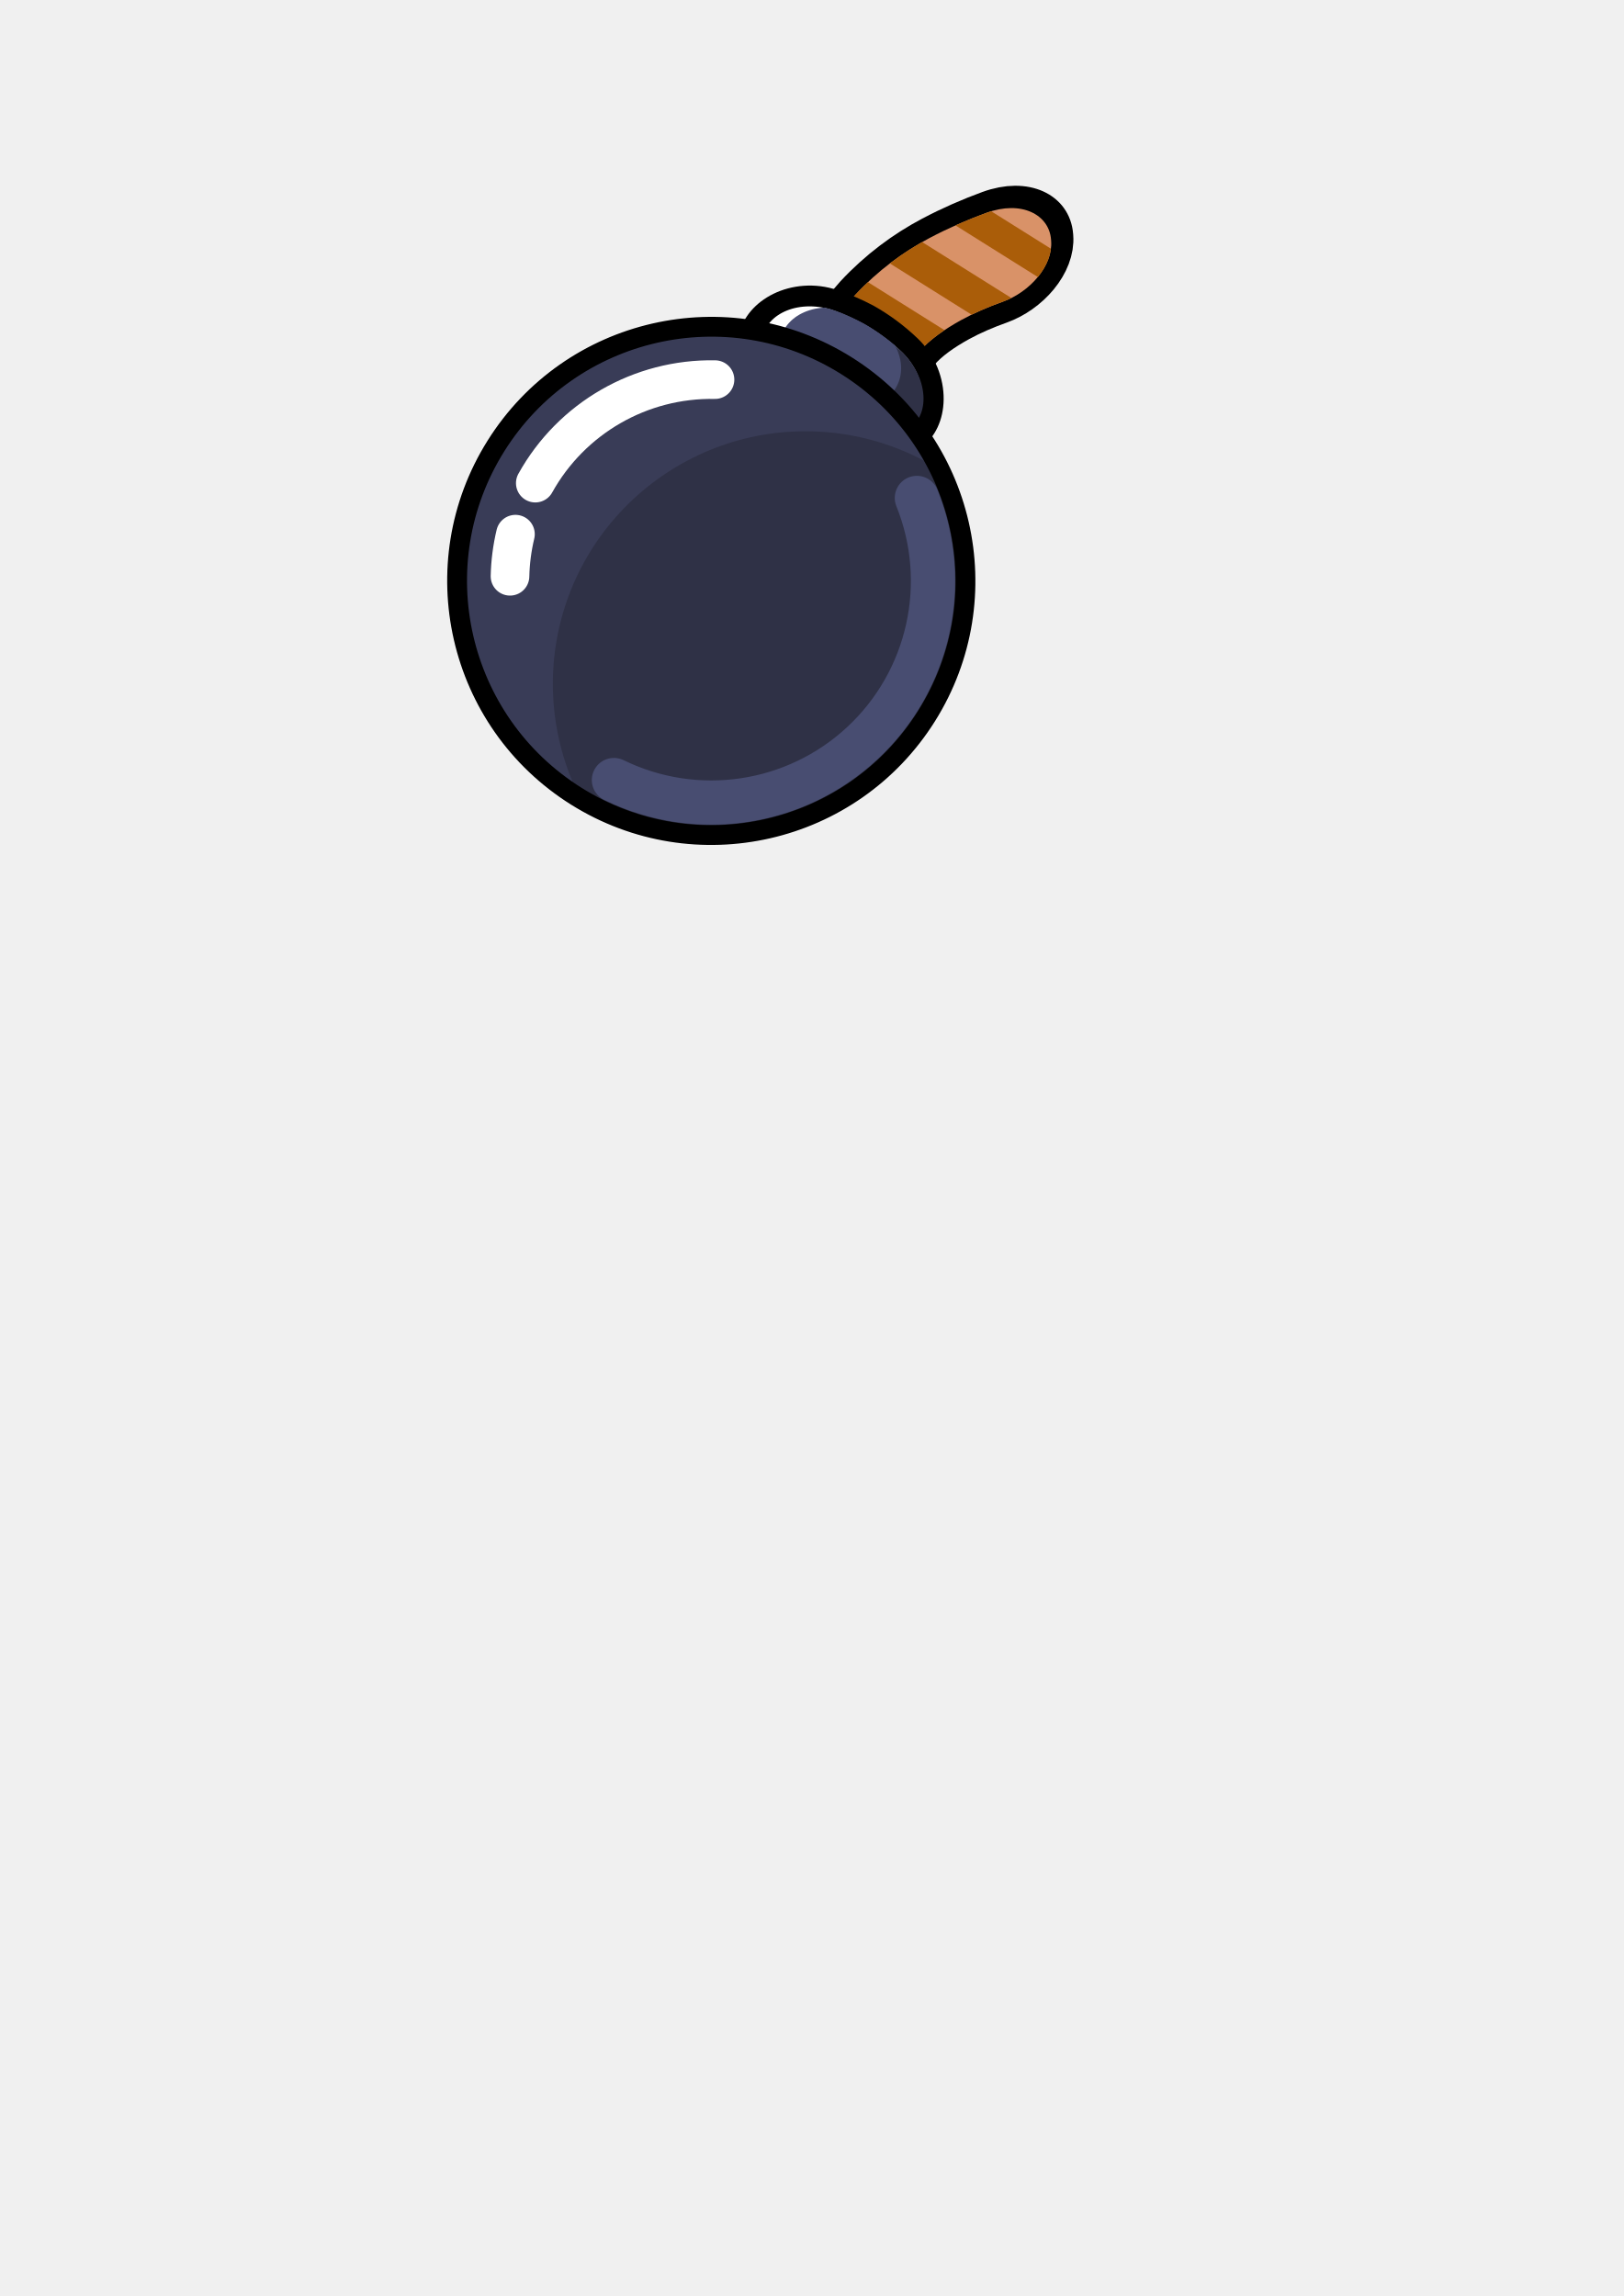
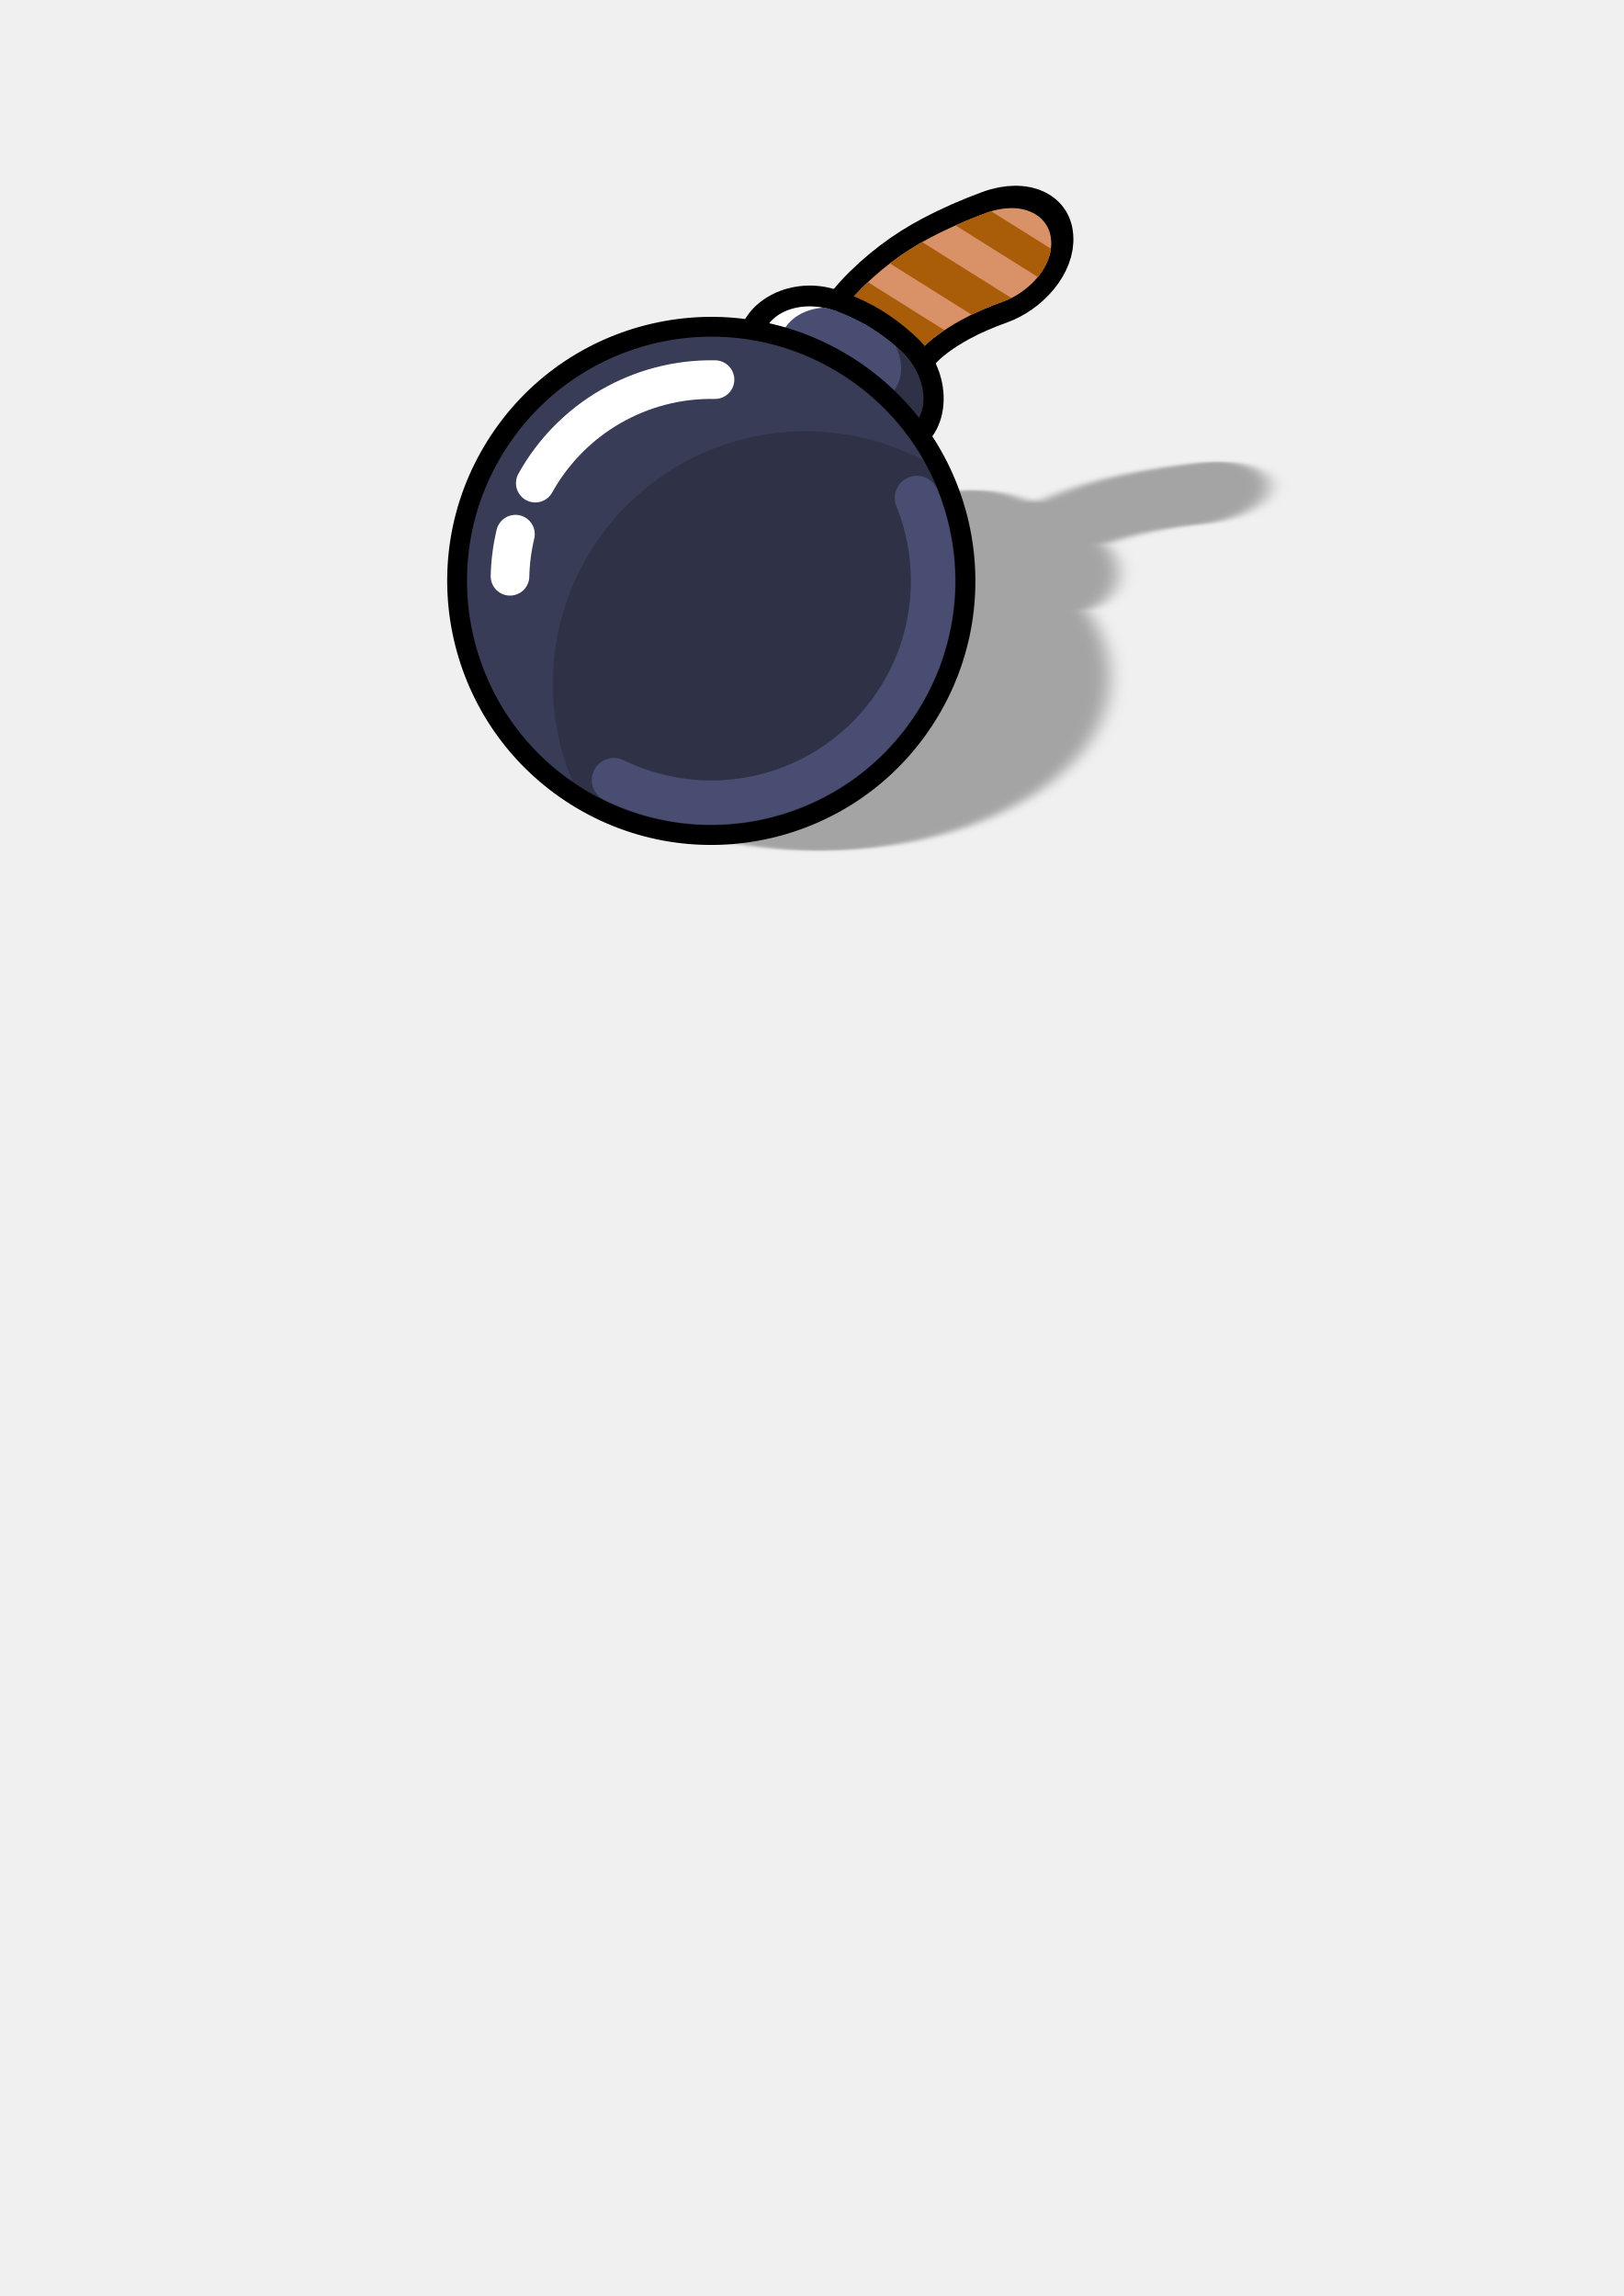
<svg xmlns="http://www.w3.org/2000/svg" width="210mm" height="297mm" viewBox="0 0 210 297" version="1.1" id="svg5">
  <defs id="defs2">
-     </defs>
+     <filter style="color-interpolation-filters:sRGB" id="filter929" x="-0.022" y="-0.026" width="1.044" height="1.053">
+       <feGaussianBlur stdDeviation="0.779" id="feGaussianBlur931" />
+     </filter>
+   </defs>
  <g id="layer1">
+     <path id="path867" style="mix-blend-mode:normal;fill:#a4a4a4;fill-opacity:1;fill-rule:evenodd;stroke:none;stroke-width:5.655;stroke-dasharray:none;stroke-opacity:1;paint-order:stroke markers fill;filter:url(#filter929)" class="UnoptimicedTransforms" d="m 118.179,32.157 c -0.75,-0.638 -1.672,-1.18 -2.758,-1.57 -2.292,-0.823 -4.697,-1.519 -7.221,-2.012 -3.435,-0.676 -7.165,-0.755 -10.962,0.034 -0.083,0.02 -0.165,0.041 -0.247,0.061 -0.378,-0.7 -0.772,-1.383 -1.182,-2.048 -1.747,-2.827 -4.255,-4.525 -6.581,-5.063 -2.099,-0.485 -4.04,-0.066 -5.46,1.094 a 35.73,29.716 79.18 0 0 -0.068,-0.074 35.73,29.716 79.18 0 0 -0.061,-0.067 A 35.73,29.716 79.18 0 0 82.977,21.825 35.73,29.716 79.18 0 0 82.431,21.313 35.73,29.716 79.18 0 0 81.519,20.456 35.73,29.716 79.18 0 0 80.584,19.652 35.73,29.716 79.18 0 0 79.63,18.879 35.73,29.716 79.18 0 0 78.658,18.161 35.73,29.716 79.18 0 0 77.658,17.467 35.73,29.716 79.18 0 0 76.643,16.831 35.73,29.716 79.18 0 0 75.612,16.228 35.73,29.716 79.18 0 0 74.562,15.679 35.73,29.716 79.18 0 0 73.505,15.167 35.73,29.716 79.18 0 0 72.431,14.711 35.73,29.716 79.18 0 0 71.346,14.291 35.73,29.716 79.18 0 0 70.246,13.927 35.73,29.716 79.18 0 0 69.15,13.605 35.73,29.716 79.18 0 0 68.038,13.339 35.73,29.716 79.18 0 0 66.925,13.112 35.73,29.716 79.18 0 0 65.805,12.944 a 35.73,29.716 79.18 0 0 -1.114,-0.128 35.73,29.716 79.18 0 0 -1.127,-0.069 35.73,29.716 79.18 0 0 -1.109,-0.03 35.73,29.716 79.18 0 0 -1.117,0.031 35.73,29.716 79.18 0 0 -1.116,0.07 35.73,29.716 79.18 0 0 -1.101,0.13 35.73,29.716 79.18 0 0 -1.099,0.169 35.73,29.716 79.18 0 0 -1.078,0.226 35.73,29.716 79.18 0 0 -1.091,0.27 35.73,29.716 79.18 0 0 -1.051,0.322 35.73,29.716 79.18 0 0 -1.067,0.368 35.73,29.716 79.18 0 0 -1.022,0.415 35.73,29.716 79.18 0 0 -0.637,0.259 35.73,29.716 79.18 0 0 -0.395,0.203 35.73,29.716 79.18 0 0 -0.999,0.513 35.73,29.716 79.18 0 0 -0.984,0.549 35.73,29.716 79.18 0 0 -0.958,0.603 35.73,29.716 79.18 0 0 -0.947,0.641 35.73,29.716 79.18 0 0 -0.909,0.686 35.73,29.716 79.18 0 0 -0.903,0.73 35.73,29.716 79.18 0 0 -0.859,0.77 35.73,29.716 79.18 0 0 -0.839,0.802 35.73,29.716 79.18 0 0 -0.815,0.86 35.73,29.716 79.18 0 0 -0.779,0.875 35.73,29.716 79.18 0 0 -0.75,0.929 35.73,29.716 79.18 0 0 -0.724,0.955 35.73,29.716 79.18 0 0 -0.282,0.372 35.73,29.716 79.18 0 0 -0.396,0.614 35.73,29.716 79.18 0 0 -0.661,1.026 35.73,29.716 79.18 0 0 -0.615,1.058 35.73,29.716 79.18 0 0 -0.587,1.08 35.73,29.716 79.18 0 0 -0.546,1.12 35.73,29.716 79.18 0 0 -0.509,1.122 35.73,29.716 79.18 0 0 -0.474,1.177 35.73,29.716 79.18 0 0 -0.437,1.18 35.73,29.716 79.18 0 0 -0.392,1.213 35.73,29.716 79.18 0 0 -0.359,1.218 35.73,29.716 79.18 0 0 -0.313,1.249 35.73,29.716 79.18 0 0 -0.282,1.267 35.73,29.716 79.18 0 0 -0.229,1.271 35.73,29.716 79.18 0 0 -0.199,1.289 35.73,29.716 79.18 0 0 -0.149,1.3 35.73,29.716 79.18 0 0 -0.116,1.316 35.73,29.716 79.18 0 0 -0.064,1.308 35.73,29.716 79.18 0 0 -0.033,1.326 35.73,29.716 79.18 0 0 0.019,1.33 35.73,29.716 79.18 0 0 0.051,1.323 35.73,29.716 79.18 0 0 0.103,1.334 35.73,29.716 79.18 0 0 0.134,1.319 35.73,29.716 79.18 0 0 0.185,1.323 35.73,29.716 79.18 0 0 0.218,1.32 35.73,29.716 79.18 0 0 0.266,1.304 35.73,29.716 79.18 0 0 0.301,1.309 35.73,29.716 79.18 0 0 0.345,1.278 35.73,29.716 79.18 0 0 0.38,1.282 35.73,29.716 79.18 0 0 0.427,1.262 35.73,29.716 79.18 0 0 0.258,0.764 35.73,29.716 79.18 0 0 0.198,0.482 35.73,29.716 79.18 0 0 0.502,1.225 35.73,29.716 79.18 0 0 0.531,1.208 35.73,29.716 79.18 0 0 0.574,1.179 35.73,29.716 79.18 0 0 0.609,1.175 35.73,29.716 79.18 0 0 0.64,1.125 35.73,29.716 79.18 0 0 0.673,1.115 35.73,29.716 79.18 0 0 0.719,1.091 35.73,29.716 79.18 0 0 0.729,1.044 35.73,29.716 79.18 0 0 0.78,1.026 35.73,29.716 79.18 0 0 0.795,0.989 35.73,29.716 79.18 0 0 0.839,0.96 35.73,29.716 79.18 0 0 0.846,0.915 35.73,29.716 79.18 0 0 0.34,0.368 35.73,29.716 79.18 0 0 0.555,0.521 35.73,29.716 79.18 0 0 0.901,0.846 35.73,29.716 79.18 0 0 0.937,0.806 35.73,29.716 79.18 0 0 0.954,0.773 35.73,29.716 79.18 0 0 0.973,0.719 35.73,29.716 79.18 0 0 0.999,0.693 35.73,29.716 79.18 0 0 1.013,0.634 35.73,29.716 79.18 0 0 1.036,0.607 35.73,29.716 79.18 0 0 1.036,0.543 35.73,29.716 79.18 0 0 1.072,0.519 35.73,29.716 79.18 0 0 1.069,0.454 35.73,29.716 79.18 0 0 1.081,0.419 35.73,29.716 79.18 0 0 1.107,0.366 35.73,29.716 79.18 0 0 1.091,0.321 35.73,29.716 79.18 0 0 1.115,0.267 35.73,29.716 79.18 0 0 1.108,0.226 35.73,29.716 79.18 0 0 1.126,0.168 35.73,29.716 79.18 0 0 1.112,0.128 35.73,29.716 79.18 0 0 1.124,0.069 35.73,29.716 79.18 0 0 1.116,0.03 35.73,29.716 79.18 0 0 1.11,-0.031 35.73,29.716 79.18 0 0 1.12,-0.07 35.73,29.716 79.18 0 0 1.096,-0.129 35.73,29.716 79.18 0 0 1.104,-0.169 35.73,29.716 79.18 0 0 1.086,-0.228 35.73,29.716 79.18 0 0 1.076,-0.266 35.73,29.716 79.18 0 0 1.071,-0.328 35.73,29.716 79.18 0 0 1.047,-0.361 35.73,29.716 79.18 0 0 1.042,-0.424 35.73,29.716 79.18 0 0 0.624,-0.254 35.73,29.716 79.18 0 0 0.77,-0.37 35.73,29.716 79.18 0 0 0.067,-0.034 35.73,29.716 79.18 0 0 1.918,-1.07 35.73,29.716 79.18 0 0 0.034,-0.022 35.73,29.716 79.18 0 0 1.857,-1.258 35.73,29.716 79.18 0 0 0.007,-0.005 35.73,29.716 79.18 0 0 0.004,-0.003 35.73,29.716 79.18 0 0 1.749,-1.414 35.73,29.716 79.18 0 0 0.061,-0.053 35.73,29.716 79.18 0 0 1.617,-1.545 35.73,29.716 79.18 0 0 0.076,-0.078 35.73,29.716 79.18 0 0 1.496,-1.681 35.73,29.716 79.18 0 0 0.074,-0.09 35.73,29.716 79.18 0 0 1.372,-1.81 35.73,29.716 79.18 0 0 0.043,-0.056 35.73,29.716 79.18 0 0 0.098,-0.144 35.73,29.716 79.18 0 0 0.241,-0.355 35.73,29.716 79.18 0 0 0.222,-0.334 35.73,29.716 79.18 0 0 0.237,-0.368 35.73,29.716 79.18 0 0 0.21,-0.335 35.73,29.716 79.18 0 0 0.226,-0.372 35.73,29.716 79.18 0 0 0.219,-0.37 35.73,29.716 79.18 0 0 0.191,-0.334 35.73,29.716 79.18 0 0 0.222,-0.399 35.73,29.716 79.18 0 0 0.197,-0.365 35.73,29.716 79.18 0 0 0.2,-0.382 35.73,29.716 79.18 0 0 0.178,-0.35 35.73,29.716 79.18 0 0 0.215,-0.435 35.73,29.716 79.18 0 0 0.158,-0.333 35.73,29.716 79.18 0 0 0.192,-0.413 35.73,29.716 79.18 0 0 0.182,-0.409 35.73,29.716 79.18 0 0 0.163,-0.374 35.73,29.716 79.18 0 0 0.167,-0.402 35.73,29.716 79.18 0 0 0.164,-0.404 35.73,29.716 79.18 0 0 0.154,-0.395 35.73,29.716 79.18 0 0 0.164,-0.434 35.73,29.716 79.18 0 0 0.133,-0.37 35.73,29.716 79.18 0 0 0.153,-0.437 35.73,29.716 79.18 0 0 0.135,-0.402 35.73,29.716 79.18 0 0 0.14,-0.434 35.73,29.716 79.18 0 0 0.12,-0.387 35.73,29.716 79.18 0 0 0.139,-0.467 35.73,29.716 79.18 0 0 0.106,-0.375 35.73,29.716 79.18 0 0 0.124,-0.454 35.73,29.716 79.18 0 0 0.112,-0.434 35.73,29.716 79.18 0 0 0.105,-0.421 35.73,29.716 79.18 0 0 0.098,-0.418 35.73,29.716 79.18 0 0 0.103,-0.462 35.73,29.716 79.18 0 0 0.085,-0.407 35.73,29.716 79.18 0 0 0.095,-0.474 35.73,29.716 79.18 0 0 0.073,-0.39 35.73,29.716 79.18 0 0 0.085,-0.482 35.73,29.716 79.18 0 0 0.071,-0.437 35.73,29.716 79.18 0 0 0.065,-0.425 35.73,29.716 79.18 0 0 0.068,-0.489 35.73,29.716 79.18 0 0 0.05,-0.385 35.73,29.716 79.18 0 0 0.06,-0.507 35.73,29.716 79.18 0 0 0.045,-0.416 35.73,29.716 79.18 0 0 0.044,-0.458 35.73,29.716 79.18 0 0 0.037,-0.439 35.73,29.716 79.18 0 0 0.034,-0.478 35.73,29.716 79.18 0 0 0.027,-0.432 35.73,29.716 79.18 0 0 0.023,-0.455 35.73,29.716 79.18 0 0 0.019,-0.456 35.73,29.716 79.18 0 0 0.013,-0.468 35.73,29.716 79.18 0 0 0.009,-0.449 35.73,29.716 79.18 0 0 0.001,-0.048 c 1.756,-0.196 3.453,-1.359 4.687,-3.419 1.17,-1.954 1.85,-4.642 1.594,-7.563 1.605,-0.229 3.402,-0.105 5.259,0.214 1.753,0.307 3.525,0.83 5.323,1.494 3.241,1.198 7.245,0.281 8.688,-2.692 l 0.074,-0.153 c 1.055,-2.174 0.353,-4.96 -1.897,-6.875 z" transform="matrix(1.116785,-0.3457605,0.4241521,0.5788722,13.39915,82.04129)" />
    <g id="g6070" transform="rotate(32.09626,165.4109,77.22473)">
      <path style="fill:#d99268;fill-opacity:1;fill-rule:evenodd;stroke:#000000;stroke-width:5.655;stroke-dasharray:none;stroke-opacity:1;paint-order:stroke markers fill" id="rect5994" width="34.26" height="12.013" x="85.873" y="33.148" rx="6.9" class="UnoptimicedTransforms" d="m 90.066,31.176 c 2.015,-0.94 4.38,-1.908 7.172,-2.568 l 10e-7,0 c 3.796,-0.789 7.527,-0.71 10.962,-0.035 l 0,0 c 2.524,0.493 4.929,1.189 7.221,2.012 4.344,1.561 6.062,5.546 4.655,8.446 l -0.074,0.153 c -1.443,2.973 -5.446,3.89 -8.688,2.692 -1.798,-0.664 -3.569,-1.187 -5.323,-1.494 -2.219,-0.382 -4.353,-0.486 -6.174,-0.041 l -1e-6,0 c -1.354,0.252 -2.918,0.957 -4.769,1.777 -0.116,0.051 -0.233,0.1 -0.352,0.146 0,0 -10e-7,0 -10e-7,0 -1.833,0.776 -3.973,0.917 -5.719,0.346 -1.768,-0.578 -2.849,-1.775 -3.189,-3.351 l -0.036,-0.166 c -0.323,-1.499 0.05,-3.143 0.65,-4.397 0.621,-1.299 1.632,-2.513 3.296,-3.338 0,0 0,0 0,0 0.119,-0.063 0.242,-0.124 0.368,-0.182 z" transform="matrix(0.3873061,-1.029712,0.8435237,0.3848306,36.43655,162.33)" ry="5.922" />
      <path id="rect5998" style="fill:#aa5d09;fill-rule:evenodd;stroke-width:0.173" d="m 107.373,54.727 c -0.146,0.167 -0.291,0.34 -0.433,0.523 -0.859,1.109 -1.698,2.269 -2.509,3.481 h 12.571 c 0.183,-1.425 0.037,-2.83 -0.512,-4.004 z m -5.449,8.12 c -0.773,1.43 -1.471,2.954 -2.07,4.561 h 12.478 c 0.761,-1.219 1.615,-2.409 2.54,-3.584 0.243,-0.308 0.468,-0.636 0.675,-0.977 z m -3.19,8.12 c -0.19,0.735 -0.359,1.483 -0.505,2.245 -0.113,0.676 -0.206,1.336 -0.283,1.982 h 11.156 c 0.008,-0.041 0.015,-0.082 0.023,-0.122 0.215,-1.333 0.679,-2.714 1.302,-4.105 z" />
      <path style="opacity:1;fill:#000000;fill-opacity:1;fill-rule:evenodd;stroke-width:0.265" id="rect3648" width="50.339" height="23.124" x="70.317" y="26.585" rx="16.509" ry="11.562" class="UnoptimicedTransforms" d="m 84.414,21.752 c 2.913,-0.534 5.906,-0.906 8.972,-1.082 4.349,-0.168 8.643,0.113 12.83,0.789 5.76,0.93 10.253,3.751 12.768,7.001 2.53,3.27 2.982,6.775 1.58,9.643 -1.396,2.857 -4.36,4.657 -7.575,5.611 -3.252,0.965 -6.917,1.134 -10.519,0.526 -2.692,-0.455 -5.376,-0.629 -8.002,-0.47 -1.91,0.057 -3.854,0.291 -5.828,0.668 -3.719,0.71 -7.571,0.626 -10.95,-0.379 -3.357,-0.998 -6.224,-2.921 -7.468,-5.87 -1.237,-2.935 -0.616,-6.4 1.846,-9.539 2.452,-3.126 6.805,-5.882 12.346,-6.897 z" transform="matrix(0.5523748,0,0,0.7000047,49.37145,58.69384)" />
      <path style="opacity:1;fill:#ffffff;fill-opacity:1;fill-rule:evenodd;stroke-width:0.265" id="path4378" width="50.339" height="23.124" x="70.317" y="26.585" rx="16.509" ry="11.562" class="UnoptimicedTransforms" d="m 84.414,21.752 c 2.913,-0.534 5.906,-0.906 8.972,-1.082 4.349,-0.168 8.643,0.113 12.83,0.789 5.76,0.93 10.253,3.751 12.768,7.001 2.53,3.27 2.982,6.775 1.58,9.643 -1.396,2.857 -4.36,4.657 -7.575,5.611 -3.252,0.965 -6.917,1.134 -10.519,0.526 -2.692,-0.455 -5.376,-0.629 -8.002,-0.47 -1.91,0.057 -3.854,0.291 -5.828,0.668 -3.719,0.71 -7.571,0.626 -10.95,-0.379 -3.357,-0.998 -6.224,-2.921 -7.468,-5.87 -1.237,-2.935 -0.616,-6.4 1.846,-9.539 2.452,-3.126 6.805,-5.882 12.346,-6.897 z" transform="matrix(0.4404504,0,0,0.4785157,60.05745,65.95024)" />
      <path id="rect4384" style="fill:#2f3146;fill-opacity:1;fill-rule:evenodd;stroke-width:0.176" d="m 102.559,75.795 c -0.485,-0.006 -0.972,3.34e-4 -1.461,0.02 -1.11,0.068 -2.199,0.198 -3.265,0.38 v 11.214 c 0.378,-0.037 0.757,-0.094 1.132,-0.171 0.886,-0.181 1.76,-0.293 2.618,-0.321 1.18,-0.076 2.386,0.007 3.595,0.226 1.618,0.293 3.265,0.211 4.725,-0.253 1.445,-0.459 2.776,-1.324 3.403,-2.697 0.63,-1.379 0.427,-3.063 -0.71,-4.635 -1.13,-1.562 -3.148,-2.918 -5.736,-3.365 -1.411,-0.244 -2.848,-0.38 -4.303,-0.4 z" />
      <path id="path4394" style="fill:#484d71;fill-opacity:1;fill-rule:evenodd;stroke-width:0.183" d="m 102.621,75.769 c -0.475,-0.006 -0.953,3.34e-4 -1.432,0.021 -1.35,0.085 -2.669,0.265 -3.952,0.522 -0.538,0.108 -1.049,0.259 -1.532,0.442 a 6.254,8.163 81.437 0 0 -2.888,4.731 6.254,8.163 81.437 0 0 5.674,5.889 c 0.203,-0.03 0.406,-0.067 0.607,-0.109 0.869,-0.182 1.725,-0.295 2.567,-0.322 0.675,-0.045 1.36,-0.033 2.049,0.026 a 6.254,8.163 81.437 0 0 5.341,-5.983 6.254,8.163 81.437 0 0 -2.995,-4.94 c -1.132,-0.166 -2.28,-0.261 -3.439,-0.276 z" />
      <circle style="fill:#393c57;fill-opacity:1;stroke:none;stroke-width:2.893;stroke-linecap:round;stroke-linejoin:round;stroke-dasharray:none;stroke-opacity:1;paint-order:fill markers stroke" id="path184" cx="37.983" cy="148.617" r="32.871" transform="rotate(-27.39687)" />
      <path id="circle14239" style="opacity:0.998;fill:#2f3146;fill-opacity:1;stroke:none;stroke-width:2.893;stroke-linecap:round;stroke-linejoin:round;stroke-dasharray:none;stroke-opacity:1;paint-order:fill markers stroke" d="m 104.495,90.257 a 32.703,32.703 0 0 0 -13.987,44.083 32.703,32.703 0 0 0 11.868,12.768 32.703,32.703 0 0 0 14.646,-3.649 32.703,32.703 0 0 0 13.987,-44.083 32.703,32.703 0 0 0 -11.864,-12.783 32.703,32.703 0 0 0 -14.65,3.664 z" />
      <path style="fill:none;fill-opacity:1;stroke:#484d71;stroke-width:5.719;stroke-linecap:round;stroke-linejoin:round;stroke-dasharray:none;stroke-opacity:1;paint-order:fill markers stroke" id="circle3299" d="m 63.603,135.742 a 28.673,28.673 0 0 1 -4.424,32.186 28.673,28.673 0 0 1 -31.637,7.394" transform="rotate(-27.39687)" />
      <circle style="fill:none;fill-opacity:1;stroke:#000000;stroke-width:2.564;stroke-linecap:round;stroke-linejoin:round;stroke-dasharray:none;stroke-opacity:1;paint-order:fill markers stroke" id="circle14247" cx="102.109" cy="114.471" r="32.871" />
      <path style="fill:none;fill-opacity:1;stroke:#ffffff;stroke-width:4.996;stroke-linecap:round;stroke-linejoin:round;stroke-dasharray:none;stroke-opacity:1;paint-order:fill markers stroke" id="circle14395" d="M 14.26,137.877 A 26.041,26.041 0 0 1 36.328,122.629" transform="rotate(-27.39687)" />
      <path style="fill:none;fill-opacity:1;stroke:#ffffff;stroke-width:4.996;stroke-linecap:round;stroke-linejoin:round;stroke-dasharray:none;stroke-opacity:1;paint-order:fill markers stroke" id="path15588" d="m 11.988,150.154 a 26.041,26.041 0 0 1 0.256,-5.487" transform="rotate(-27.39687)" />
    </g>
  </g>
</svg>
